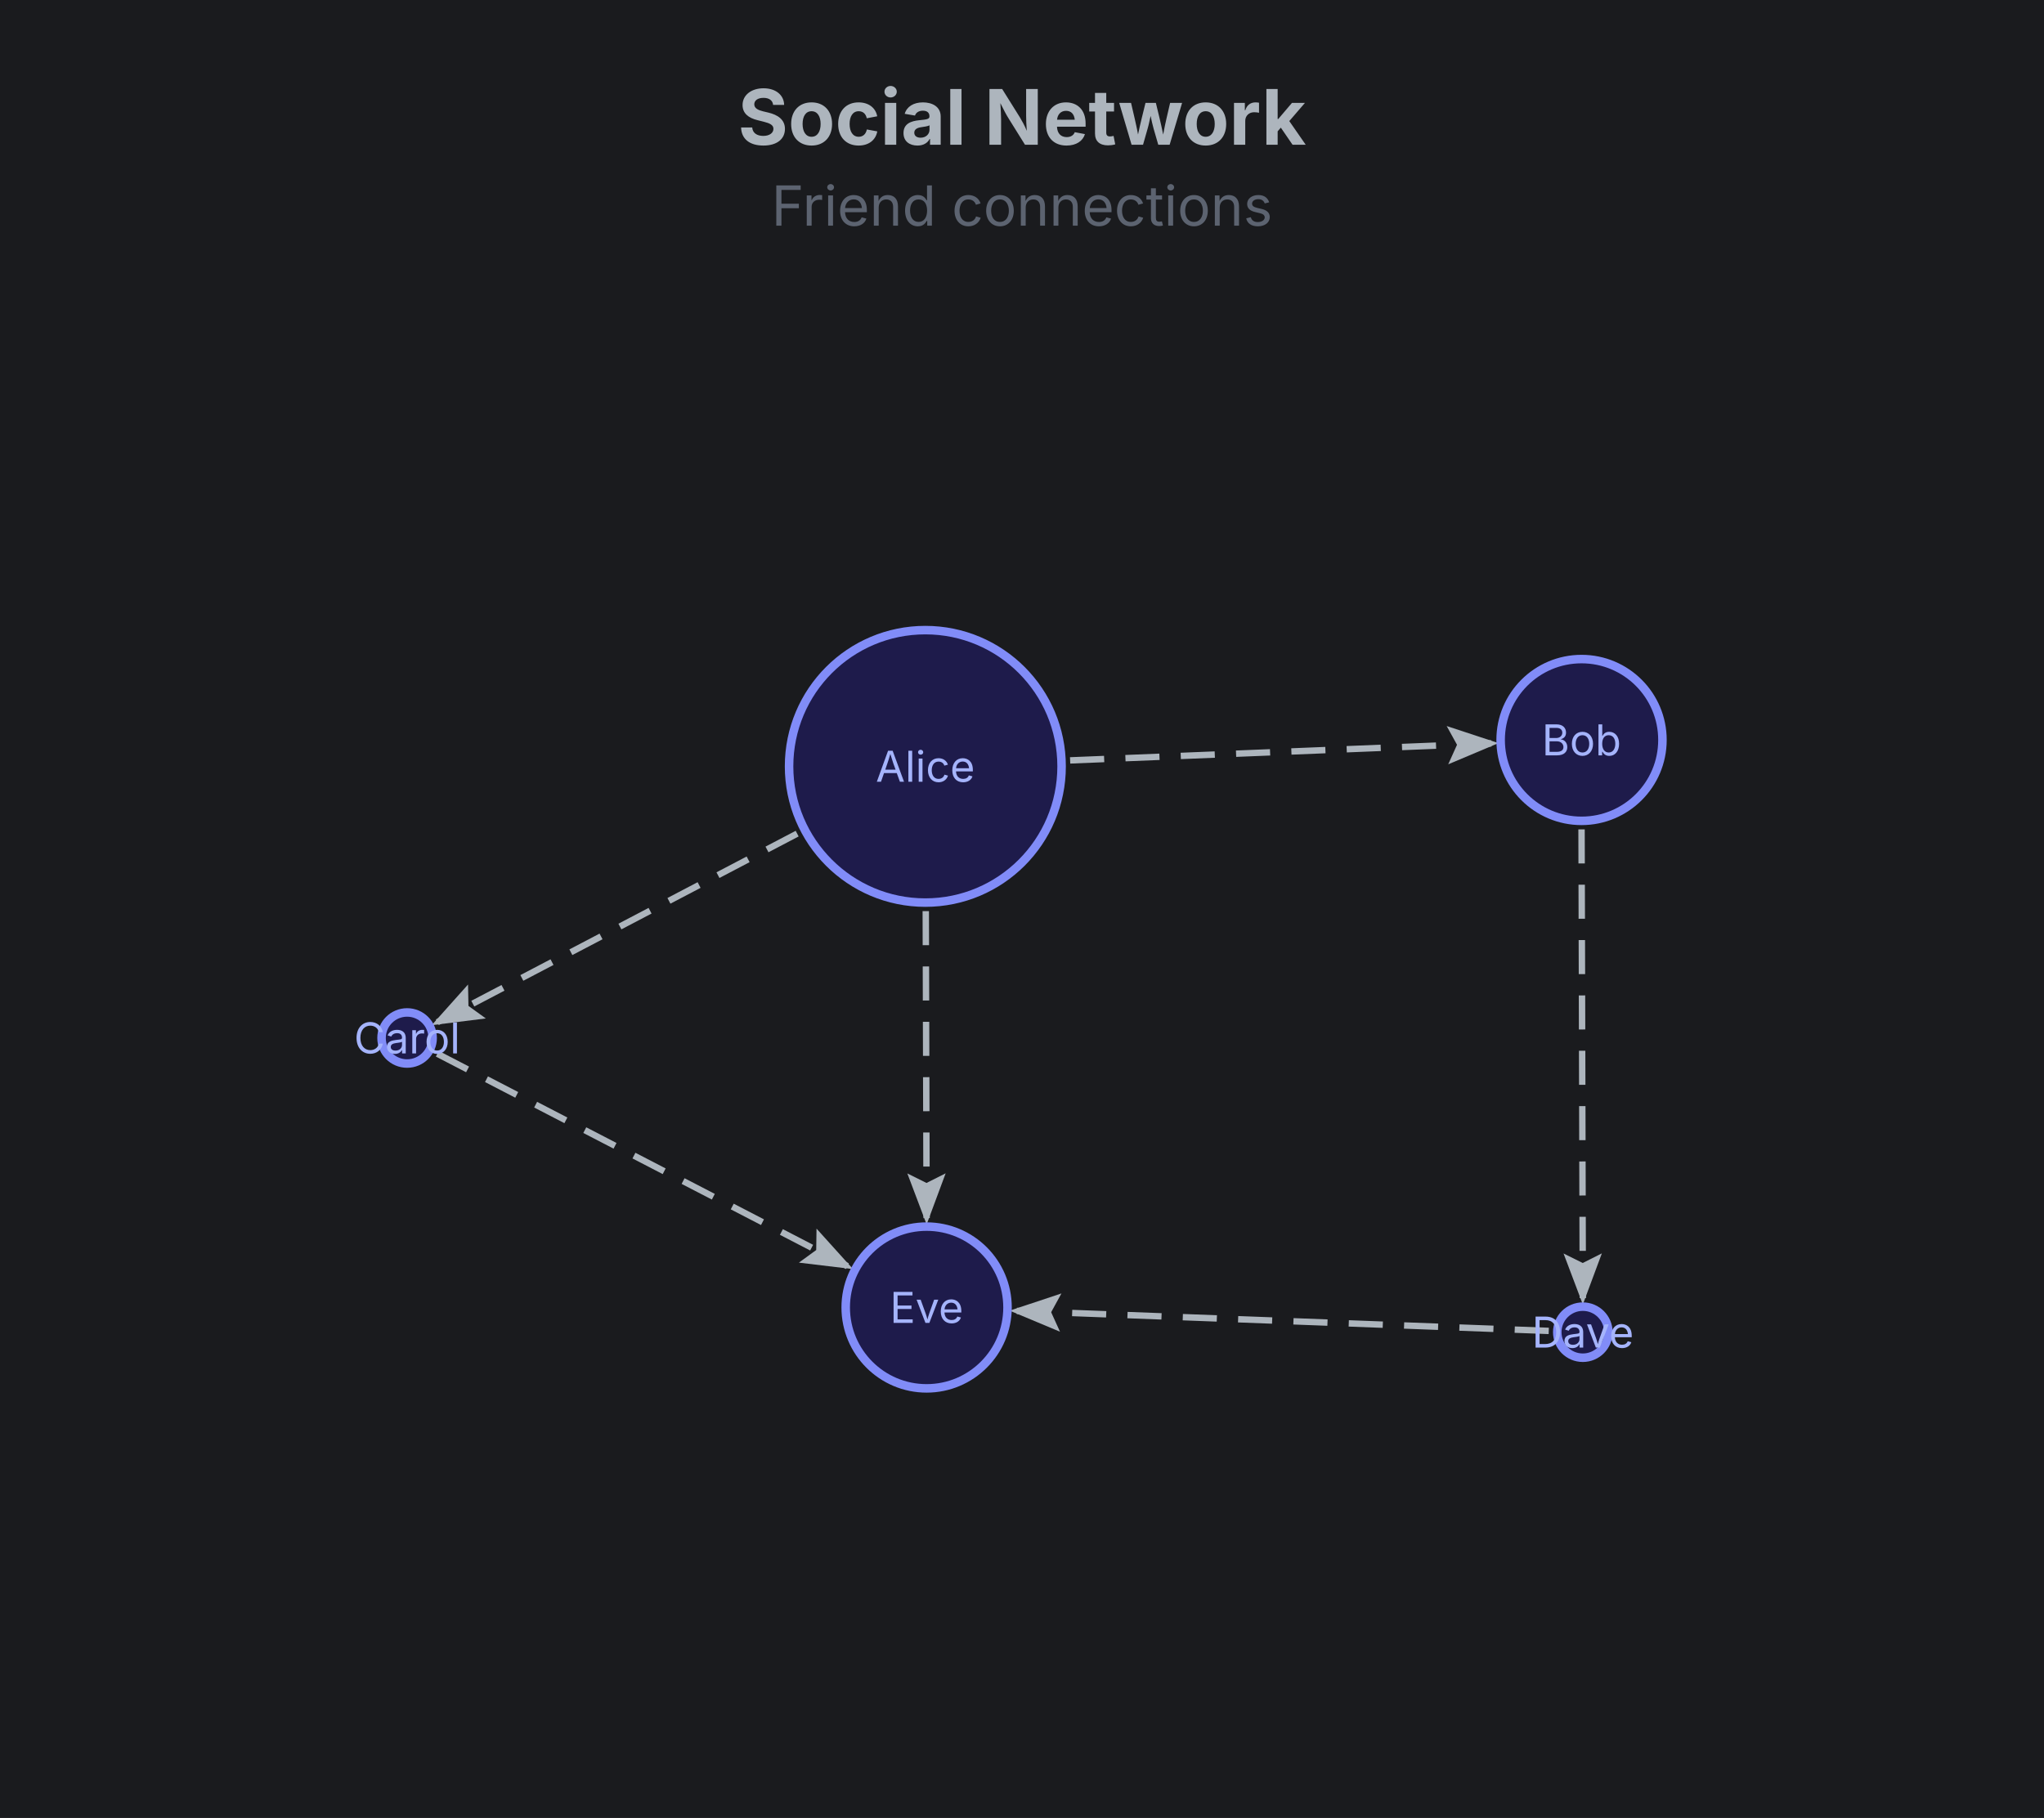
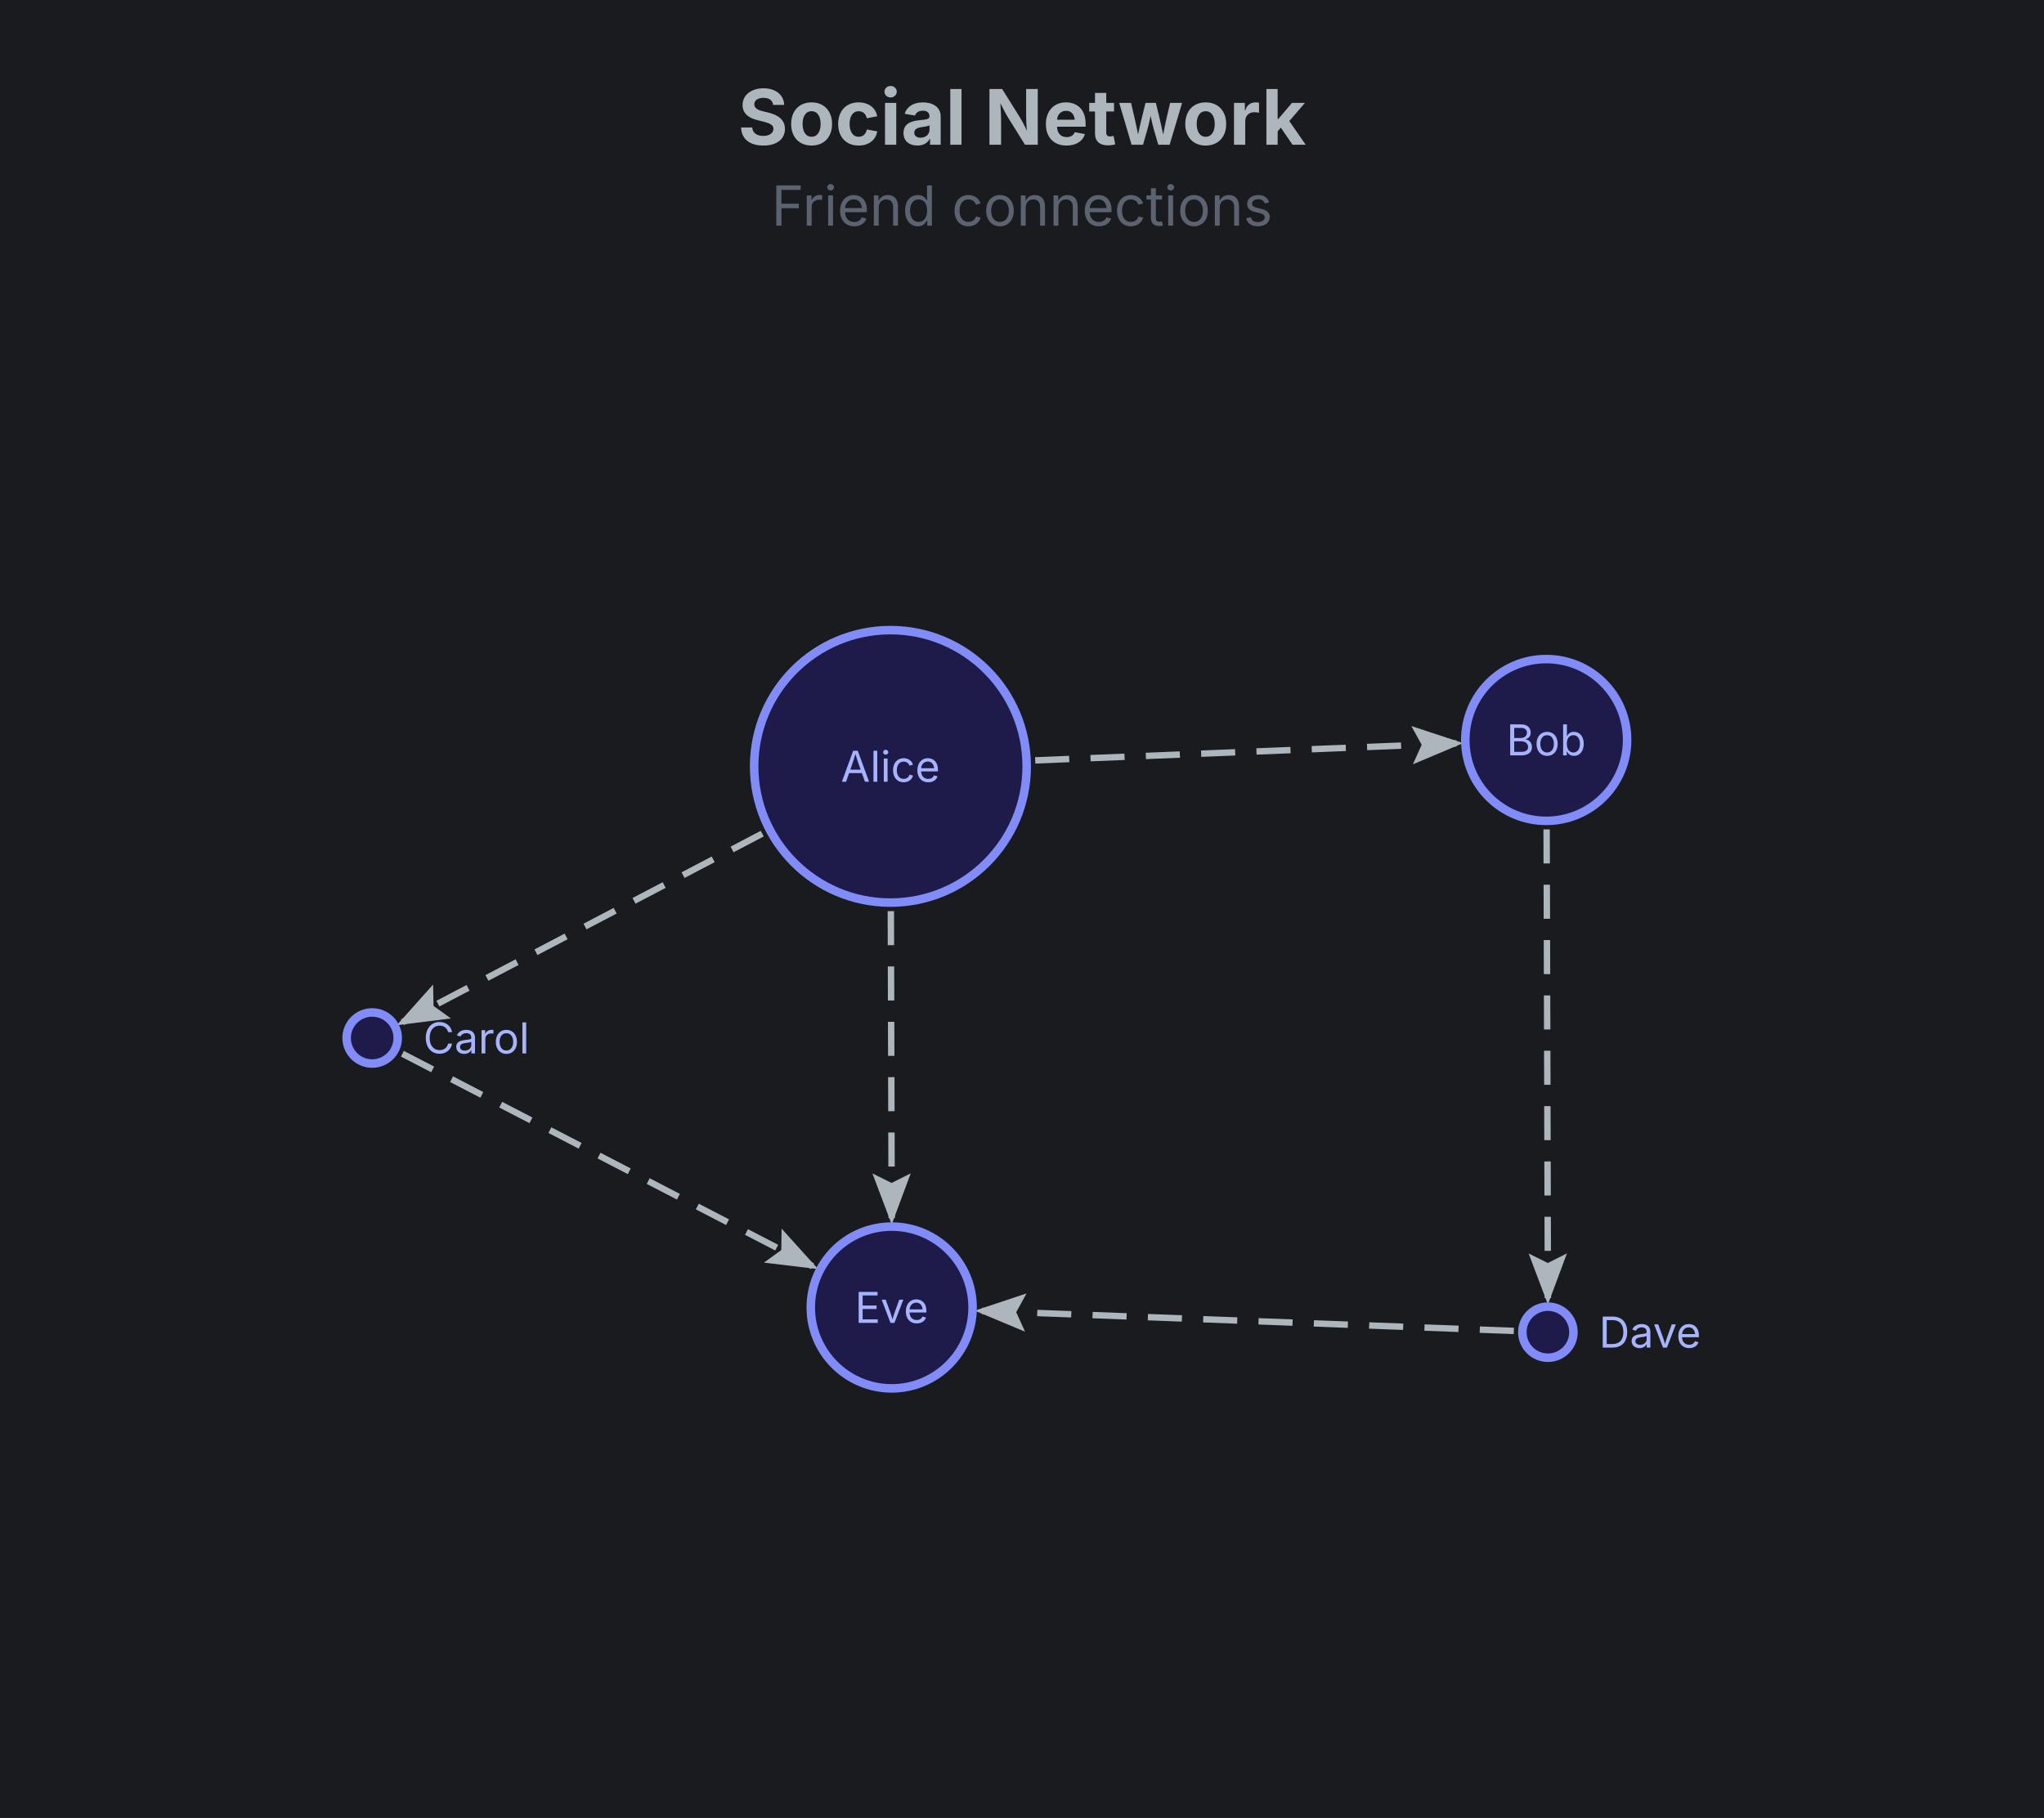
<svg xmlns="http://www.w3.org/2000/svg" width="480" height="427" viewBox="0 0 480 427">
  <rect width="100%" height="100%" fill="#1a1b1e" />
  <text x="240" y="34" text-anchor="middle" font-family="Inter, system-ui, -apple-system, sans-serif" font-size="18" font-weight="700" fill="#adb5bd">Social Network</text>
  <text x="240" y="53" text-anchor="middle" font-family="Inter, system-ui, -apple-system, sans-serif" font-size="13" fill="#5c6370">Friend connections</text>
  <g class="network-diagram" transform="translate(0,67)">
    <defs>
      <marker id="net-1-arr" markerWidth="8" markerHeight="6" refX="7" refY="3" orient="auto" markerUnits="strokeWidth">
        <polygon points="0 0, 8 3, 0 6, 1.5 3" fill="#adb5bd" />
      </marker>
      <style>.net-1-edge{stroke-dasharray:8 5;animation:net-1-dash 1.2s linear infinite;}@keyframes net-1-dash{to{stroke-dashoffset:-26;}}</style>
    </defs>
-     <line x1="251.3" y1="111.6" x2="350.4" y2="107.6" stroke="#adb5bd" stroke-width="1.5" marker-end="url(#net-1-arr)" class="net-1-edge" />
-     <line x1="187.2" y1="128.8" x2="102.7" y2="173.1" stroke="#adb5bd" stroke-width="1.5" marker-end="url(#net-1-arr)" class="net-1-edge" />
-     <line x1="371.4" y1="127.8" x2="371.7" y2="237.9" stroke="#adb5bd" stroke-width="1.5" marker-end="url(#net-1-arr)" class="net-1-edge" />
-     <line x1="102.7" y1="180.5" x2="199" y2="230.4" stroke="#adb5bd" stroke-width="1.5" marker-end="url(#net-1-arr)" class="net-1-edge" />
-     <line x1="363.7" y1="245.6" x2="238.6" y2="240.9" stroke="#adb5bd" stroke-width="1.5" marker-end="url(#net-1-arr)" class="net-1-edge" />
-     <line x1="217.4" y1="147" x2="217.6" y2="219.1" stroke="#adb5bd" stroke-width="1.5" marker-end="url(#net-1-arr)" class="net-1-edge" />
-     <circle cx="217.3" cy="113" r="32" fill="#1e1b4b" stroke="#818cf8" stroke-width="2" />
-     <text x="217.3" y="113" text-anchor="middle" dominant-baseline="middle" font-family="Inter, system-ui, -apple-system, sans-serif" font-size="10" fill="#a5b4fc">Alice</text>
-     <circle cx="371.4" cy="106.8" r="19" fill="#1e1b4b" stroke="#818cf8" stroke-width="2" />
-     <text x="371.4" y="106.8" text-anchor="middle" dominant-baseline="middle" font-family="Inter, system-ui, -apple-system, sans-serif" font-size="10" fill="#a5b4fc">Bob</text>
-     <circle cx="95.6" cy="176.8" r="6" fill="#1e1b4b" stroke="#818cf8" stroke-width="2" />
-     <text x="95.6" y="176.8" text-anchor="middle" dominant-baseline="middle" font-family="Inter, system-ui, -apple-system, sans-serif" font-size="10" fill="#a5b4fc">Carol</text>
-     <circle cx="371.7" cy="245.9" r="6" fill="#1e1b4b" stroke="#818cf8" stroke-width="2" />
-     <text x="371.7" y="245.9" text-anchor="middle" dominant-baseline="middle" font-family="Inter, system-ui, -apple-system, sans-serif" font-size="10" fill="#a5b4fc">Dave</text>
-     <circle cx="217.6" cy="240.1" r="19" fill="#1e1b4b" stroke="#818cf8" stroke-width="2" />
-     <text x="217.6" y="240.1" text-anchor="middle" dominant-baseline="middle" font-family="Inter, system-ui, -apple-system, sans-serif" font-size="10" fill="#a5b4fc">Eve</text>
+     <line x1="243.1" y1="111.6" x2="342.1" y2="107.6" stroke="#adb5bd" stroke-width="1.5" marker-end="url(#net-1-arr)" class="net-1-edge" />
+     <line x1="179" y1="128.8" x2="94.5" y2="173.1" stroke="#adb5bd" stroke-width="1.5" marker-end="url(#net-1-arr)" class="net-1-edge" />
+     <line x1="363.2" y1="127.8" x2="363.5" y2="237.9" stroke="#adb5bd" stroke-width="1.5" marker-end="url(#net-1-arr)" class="net-1-edge" />
+     <line x1="94.5" y1="180.5" x2="190.8" y2="230.4" stroke="#adb5bd" stroke-width="1.5" marker-end="url(#net-1-arr)" class="net-1-edge" />
+     <line x1="355.5" y1="245.6" x2="230.4" y2="240.9" stroke="#adb5bd" stroke-width="1.5" marker-end="url(#net-1-arr)" class="net-1-edge" />
+     <line x1="209.2" y1="147" x2="209.4" y2="219.1" stroke="#adb5bd" stroke-width="1.5" marker-end="url(#net-1-arr)" class="net-1-edge" />
+     <circle cx="209.1" cy="113" r="32" fill="#1e1b4b" stroke="#818cf8" stroke-width="2" />
+     <text x="209.1" y="113" text-anchor="middle" dominant-baseline="middle" font-family="Inter, system-ui, -apple-system, sans-serif" font-size="10" fill="#a5b4fc">Alice</text>
+     <circle cx="363.1" cy="106.8" r="19" fill="#1e1b4b" stroke="#818cf8" stroke-width="2" />
+     <text x="363.1" y="106.8" text-anchor="middle" dominant-baseline="middle" font-family="Inter, system-ui, -apple-system, sans-serif" font-size="10" fill="#a5b4fc">Bob</text>
+     <circle cx="87.4" cy="176.8" r="6" fill="#1e1b4b" stroke="#818cf8" stroke-width="2" />
+     <circle cx="363.5" cy="245.9" r="6" fill="#1e1b4b" stroke="#818cf8" stroke-width="2" />
+     <circle cx="209.4" cy="240.1" r="19" fill="#1e1b4b" stroke="#818cf8" stroke-width="2" />
+     <text x="209.4" y="240.1" text-anchor="middle" dominant-baseline="middle" font-family="Inter, system-ui, -apple-system, sans-serif" font-size="10" fill="#a5b4fc">Eve</text>
+     <text x="99.4" y="176.8" text-anchor="start" dominant-baseline="middle" font-family="Inter, system-ui, -apple-system, sans-serif" font-size="10" fill="#a5b4fc">Carol</text>
+     <text x="375.5" y="245.9" text-anchor="start" dominant-baseline="middle" font-family="Inter, system-ui, -apple-system, sans-serif" font-size="10" fill="#a5b4fc">Dave</text>
  </g>
</svg>
